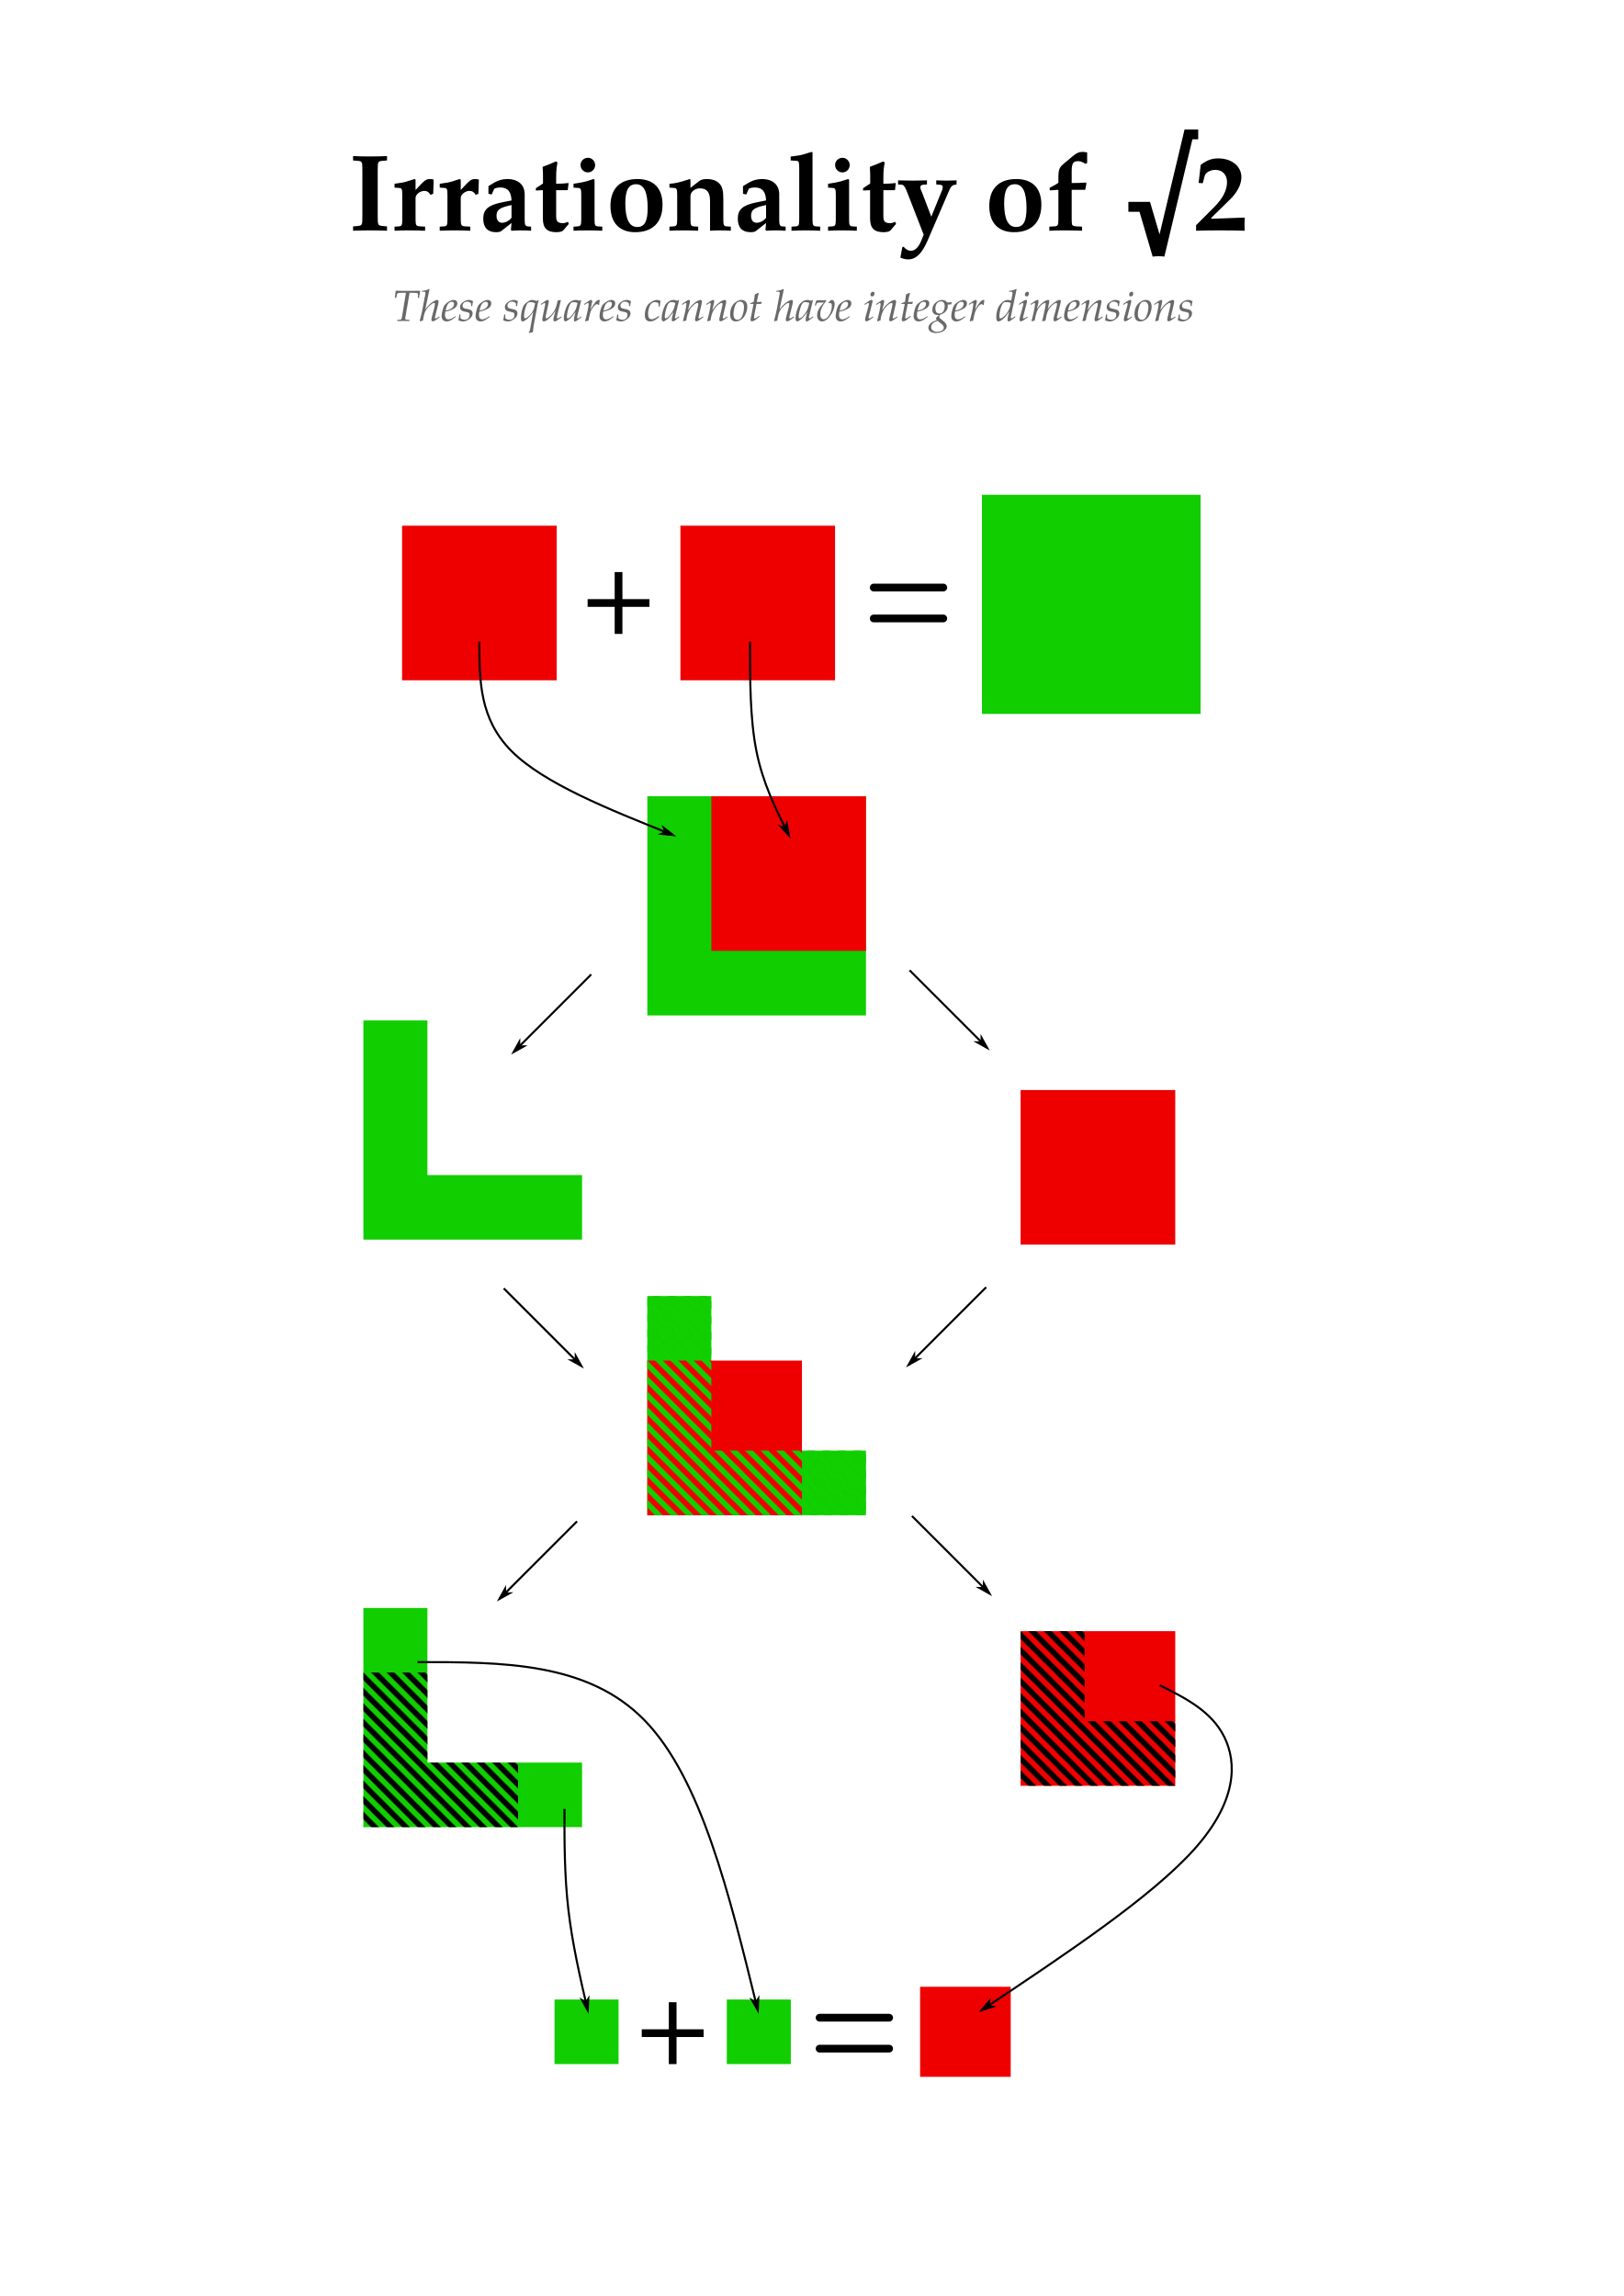
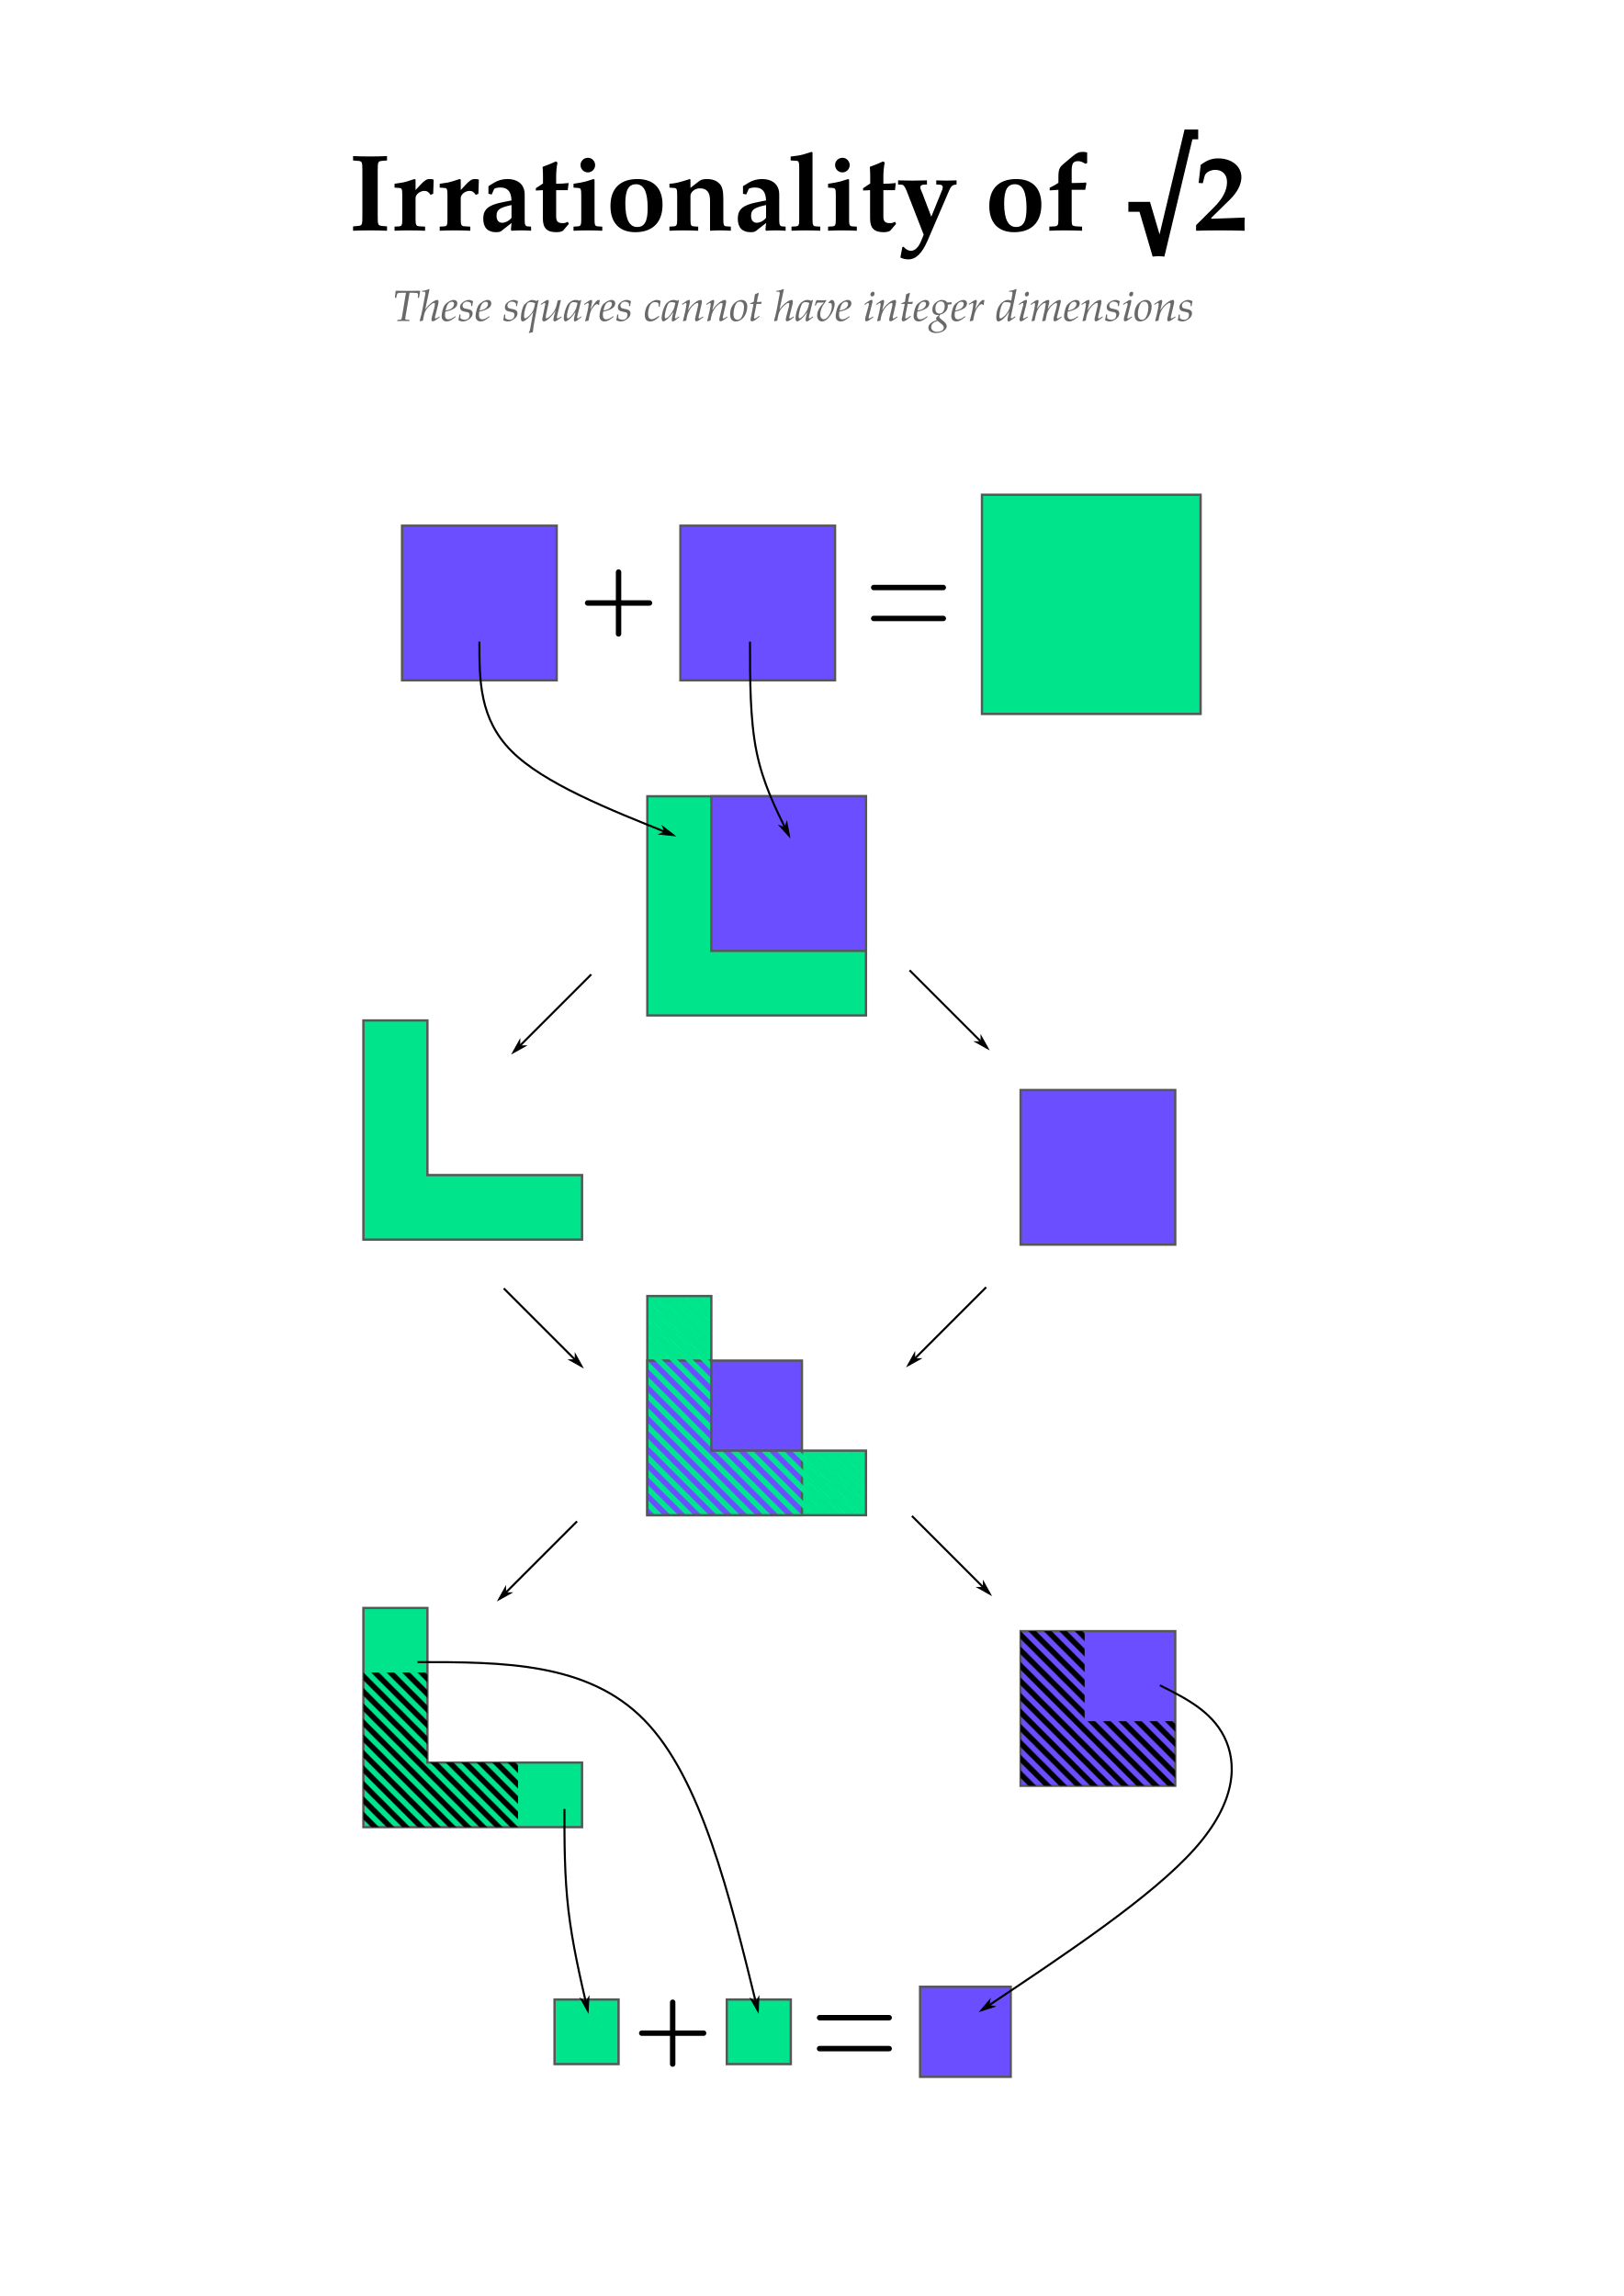
<svg xmlns="http://www.w3.org/2000/svg" xmlns:xlink="http://www.w3.org/1999/xlink" width="210mm" height="297mm" viewBox="0 0 210 297" version="1.1" id="svg8">
  <defs id="defs2">
    <marker orient="auto" refY="0.0" refX="0.0" id="marker6982" style="overflow:visible;">
      <path id="path6980" d="M 0.0,0.0 L 5.0,-5.0 L -12.5,0.0 L 5.0,5.0 L 0.0,0.0 z " style="fill-rule:evenodd;stroke:#000000;stroke-width:1pt;stroke-opacity:1;fill:#000000;fill-opacity:1" transform="scale(0.4) rotate(180) translate(10,0)" />
    </marker>
    <marker orient="auto" refY="0.0" refX="0.0" id="marker6334" style="overflow:visible;">
      <path id="path6332" d="M 0.0,0.0 L 5.0,-5.0 L -12.5,0.0 L 5.0,5.0 L 0.0,0.0 z " style="fill-rule:evenodd;stroke:#000000;stroke-width:1pt;stroke-opacity:1;fill:#000000;fill-opacity:1" transform="scale(0.4) rotate(180) translate(10,0)" />
    </marker>
    <marker style="overflow:visible;" id="marker6056" refX="0.0" refY="0.0" orient="auto">
      <path transform="scale(0.4) rotate(180) translate(10,0)" style="fill-rule:evenodd;stroke:#000000;stroke-width:1pt;stroke-opacity:1;fill:#000000;fill-opacity:1" d="M 0.0,0.0 L 5.0,-5.0 L -12.5,0.0 L 5.0,5.0 L 0.0,0.0 z " id="path6054" />
    </marker>
    <marker orient="auto" refY="0.0" refX="0.0" id="marker5976" style="overflow:visible;">
      <path id="path5974" d="M 0.0,0.0 L 5.0,-5.0 L -12.5,0.0 L 5.0,5.0 L 0.0,0.0 z " style="fill-rule:evenodd;stroke:#000000;stroke-width:1pt;stroke-opacity:1;fill:#000000;fill-opacity:1" transform="scale(0.4) rotate(180) translate(10,0)" />
    </marker>
-     <marker style="overflow:visible;" id="marker4686" refX="0.0" refY="0.0" orient="auto">
-       <path transform="scale(0.4) rotate(180) translate(10,0)" style="fill-rule:evenodd;stroke:#000000;stroke-width:1pt;stroke-opacity:1;fill:#000000;fill-opacity:1" d="M 0.0,0.0 L 5.0,-5.0 L -12.5,0.0 L 5.0,5.0 L 0.0,0.0 z " id="path4684" />
-     </marker>
    <marker orient="auto" refY="0.0" refX="0.0" id="marker3628" style="overflow:visible;">
      <path id="path3626" d="M 0.0,0.0 L 5.0,-5.0 L -12.5,0.0 L 5.0,5.0 L 0.0,0.0 z " style="fill-rule:evenodd;stroke:#000000;stroke-width:1pt;stroke-opacity:1;fill:#000000;fill-opacity:1" transform="scale(0.4) rotate(180) translate(10,0)" />
    </marker>
    <marker orient="auto" refY="0.0" refX="0.0" id="Arrow1Mend" style="overflow:visible;">
      <path id="path2919" d="M 0.0,0.0 L 5.0,-5.0 L -12.5,0.0 L 5.0,5.0 L 0.0,0.0 z " style="fill-rule:evenodd;stroke:#000000;stroke-width:1pt;stroke-opacity:1;fill:#000000;fill-opacity:1" transform="scale(0.4) rotate(180) translate(10,0)" />
    </marker>
-     <pattern xlink:href="#pattern2694" id="pattern2703" patternTransform="matrix(0.2645833,0,0,0.2645833,18,142)" />
-     <pattern patternUnits="userSpaceOnUse" width="7.559" height="7.559" patternTransform="matrix(0.2645833,0,0,0.2645833,118,185)" id="pattern2694">
-       <g id="g2692" transform="matrix(3.779528,0,0,3.779528,-445.9842,-699.2126)">
-         <path style="fill:#1fc1ff;fill-opacity:1;stroke:none;stroke-width:0.265px;stroke-linecap:butt;stroke-linejoin:miter;stroke-opacity:1" d="m 118,185 2,2 v -1 l -1,-1 z" id="path2686" />
-         <path style="fill:#1fc1ff;fill-opacity:1;stroke:none;stroke-width:0.265px;stroke-linecap:butt;stroke-linejoin:miter;stroke-opacity:1" d="m 118,186 v 1 h 1 z" id="path2688" />
-       </g>
-     </pattern>
    <pattern patternUnits="userSpaceOnUse" width="7.559" height="7.559" patternTransform="matrix(0.2645833,0,0,0.2645833,118,185)" id="pattern2788">
      <g style="fill:#000000;fill-opacity:1" id="g2729" transform="matrix(3.779528,0,0,3.779528,-445.9842,-699.2126)">
        <path style="fill:#000000;fill-opacity:1;stroke:none;stroke-width:0.265px;stroke-linecap:butt;stroke-linejoin:miter;stroke-opacity:1" d="m 118,185 2,2 v -1 l -1,-1 z" id="path2725" />
        <path style="fill:#000000;fill-opacity:1;stroke:none;stroke-width:0.265px;stroke-linecap:butt;stroke-linejoin:miter;stroke-opacity:1" d="m 118,186 v 1 h 1 z" id="path2727" />
      </g>
    </pattern>
    <pattern patternTransform="matrix(0.2645833,0,0,0.2645833,203,185)" id="pattern2808" xlink:href="#pattern2788-7" />
    <pattern patternUnits="userSpaceOnUse" width="7.559" height="7.559" patternTransform="matrix(0.2645833,0,0,0.2645833,118,185)" id="pattern2788-7">
      <g style="fill:#000000;fill-opacity:1" id="g2729-5" transform="matrix(3.779528,0,0,3.779528,-445.9842,-699.2126)">
        <path style="fill:#000000;fill-opacity:1;stroke:none;stroke-width:0.265px;stroke-linecap:butt;stroke-linejoin:miter;stroke-opacity:1" d="m 118,185 2,2 v -1 l -1,-1 z" id="path2725-9" />
        <path style="fill:#000000;fill-opacity:1;stroke:none;stroke-width:0.265px;stroke-linecap:butt;stroke-linejoin:miter;stroke-opacity:1" d="m 118,186 v 1 h 1 z" id="path2727-2" />
      </g>
    </pattern>
    <pattern patternUnits="userSpaceOnUse" width="7.559" height="7.559" patternTransform="matrix(0.2645833,0,0,0.2645833,118,185)" id="pattern2832">
-       <g style="fill:#11ce00;fill-opacity:1" id="g2830" transform="matrix(3.779528,0,0,3.779528,-445.9842,-699.2126)">
-         <path style="fill:#11ce00;fill-opacity:1;stroke:none;stroke-width:0.265px;stroke-linecap:butt;stroke-linejoin:miter;stroke-opacity:1" d="m 118,185 2,2 v -1 l -1,-1 z" id="path2826" />
-         <path style="fill:#11ce00;fill-opacity:1;stroke:none;stroke-width:0.265px;stroke-linecap:butt;stroke-linejoin:miter;stroke-opacity:1" d="m 118,186 v 1 h 1 z" id="path2828" />
+       <g style="fill:#00e58c;fill-opacity:1" id="g2830" transform="matrix(3.779528,0,0,3.779528,-445.9842,-699.2126)">
+         <path style="fill:#00e58c;fill-opacity:1;stroke:none;stroke-width:0.265px;stroke-linecap:butt;stroke-linejoin:miter;stroke-opacity:1" d="m 118,185 2,2 v -1 l -1,-1 z" id="path2826" />
+         <path style="fill:#00e58c;fill-opacity:1;stroke:none;stroke-width:0.265px;stroke-linecap:butt;stroke-linejoin:miter;stroke-opacity:1" d="m 118,186 v 1 h 1 z" id="path2828" />
      </g>
    </pattern>
    <marker orient="auto" refY="0" refX="0" id="marker6982-3" style="overflow:visible">
      <path id="path6980-6" d="M 0,0 5,-5 -12.5,0 5,5 Z" style="fill:#000000;fill-opacity:1;fill-rule:evenodd;stroke:#000000;stroke-width:1pt;stroke-opacity:1" transform="matrix(-0.4,0,0,-0.4,-4,0)" />
    </marker>
    <marker orient="auto" refY="0" refX="0" id="marker6982-2" style="overflow:visible">
      <path id="path6980-9" d="M 0,0 5,-5 -12.5,0 5,5 Z" style="fill:#000000;fill-opacity:1;fill-rule:evenodd;stroke:#000000;stroke-width:1pt;stroke-opacity:1" transform="matrix(-0.4,0,0,-0.4,-4,0)" />
    </marker>
    <marker orient="auto" refY="0" refX="0" id="marker6982-3-1" style="overflow:visible">
      <path id="path6980-6-9" d="M 0,0 5,-5 -12.5,0 5,5 Z" style="fill:#000000;fill-opacity:1;fill-rule:evenodd;stroke:#000000;stroke-width:1pt;stroke-opacity:1" transform="matrix(-0.4,0,0,-0.4,-4,0)" />
    </marker>
    <marker orient="auto" refY="0" refX="0" id="marker6982-2-7" style="overflow:visible">
      <path id="path6980-9-8" d="M 0,0 5,-5 -12.5,0 5,5 Z" style="fill:#000000;fill-opacity:1;fill-rule:evenodd;stroke:#000000;stroke-width:1pt;stroke-opacity:1" transform="matrix(-0.4,0,0,-0.4,-4,0)" />
    </marker>
    <marker orient="auto" refY="0" refX="0" id="marker6982-3-5" style="overflow:visible">
      <path id="path6980-6-0" d="M 0,0 5,-5 -12.5,0 5,5 Z" style="fill:#000000;fill-opacity:1;fill-rule:evenodd;stroke:#000000;stroke-width:1pt;stroke-opacity:1" transform="matrix(-0.4,0,0,-0.4,-4,0)" />
    </marker>
  </defs>
  <g id="layer1">
-     <rect style="opacity:1;fill:#11ce00;fill-opacity:1;stroke:none;stroke-width:1.416;stroke-linecap:butt;stroke-linejoin:miter;stroke-miterlimit:4;stroke-dasharray:none;stroke-dashoffset:0;stroke-opacity:1;paint-order:normal" id="rect827-9" width="28.28" height="28.351" x="127" y="64" />
+     <rect style="opacity:1;fill:#00e58c;fill-opacity:1;stroke:#575757;stroke-width:0.3;stroke-linecap:butt;stroke-linejoin:miter;stroke-miterlimit:4;stroke-dasharray:none;stroke-dashoffset:0;stroke-opacity:1;paint-order:normal" id="rect827-9" width="28.28" height="28.351" x="127" y="64" />
    <text xml:space="preserve" style="font-style:italic;font-variant:normal;font-weight:normal;font-stretch:normal;font-size:5.644px;line-height:1.25;font-family:'TeX Gyre Pagella';-inkscape-font-specification:'TeX Gyre Pagella Italic';letter-spacing:0px;word-spacing:0px;fill:#000000;fill-opacity:0.588;stroke:none;stroke-width:0.265" x="50.769" y="41.517" id="text1069">
      <tspan id="tspan1067" x="50.769" y="41.517" style="font-style:italic;font-variant:normal;font-weight:normal;font-stretch:normal;font-family:'TeX Gyre Pagella';-inkscape-font-specification:'TeX Gyre Pagella Italic';fill:#000000;fill-opacity:0.588;stroke-width:0.265">These squares cannot have integer dimensions</tspan>
    </text>
    <text xml:space="preserve" style="font-style:normal;font-variant:normal;font-weight:bold;font-stretch:normal;font-size:14.111px;line-height:1.25;font-family:sans-serif;-inkscape-font-specification:'sans-serif Bold';letter-spacing:0px;word-spacing:0px;fill:#000000;fill-opacity:1;stroke:none;stroke-width:0.265" x="45.117" y="29.8" id="text1073">
      <tspan id="tspan1071" x="45.117" y="29.8" style="font-style:normal;font-variant:normal;font-weight:bold;font-stretch:normal;font-family:'TeX Gyre Pagella';-inkscape-font-specification:'TeX Gyre Pagella Bold';stroke-width:0.265">Irrationality of √2</tspan>
    </text>
-     <rect style="opacity:1;fill:#ef0000;fill-opacity:1;stroke:none;stroke-width:1;stroke-linecap:butt;stroke-linejoin:miter;stroke-miterlimit:4;stroke-dasharray:none;stroke-dashoffset:0;stroke-opacity:1;paint-order:normal" id="rect827-5-3" width="20" height="20" x="52" y="68" />
-     <path style="fill:none;stroke:#000000;stroke-width:1;stroke-linecap:butt;stroke-linejoin:miter;stroke-miterlimit:4;stroke-dasharray:none;stroke-opacity:1" d="m 80,74 v 8 m 4,-4 h -8" id="path918" />
-     <path style="fill:none;stroke:#000000;stroke-width:1;stroke-linecap:round;stroke-linejoin:miter;stroke-miterlimit:4;stroke-dasharray:none;stroke-opacity:1" d="m 122,76 h -9 m 0,4 h 9" id="path920" />
-     <rect style="opacity:1;fill:#ef0000;fill-opacity:1;stroke:none;stroke-width:1;stroke-linecap:butt;stroke-linejoin:miter;stroke-miterlimit:4;stroke-dasharray:none;stroke-dashoffset:0;stroke-opacity:1;paint-order:normal" id="rect827-5-3-5" width="20" height="20" x="88" y="68" />
+     <rect style="opacity:1;fill:#6b4eff;fill-opacity:1;stroke:#575757;stroke-width:0.3;stroke-linecap:butt;stroke-linejoin:miter;stroke-miterlimit:4;stroke-dasharray:none;stroke-dashoffset:0;stroke-opacity:1;paint-order:normal" id="rect827-5-3" width="20" height="20" x="52" y="68" />
+     <path style="fill:none;stroke:#000000;stroke-width:0.7;stroke-linecap:round;stroke-linejoin:miter;stroke-miterlimit:4;stroke-dasharray:none;stroke-opacity:1" d="m 80,74 v 8 m 4,-4 h -8" id="path918" />
+     <path style="fill:none;stroke:#000000;stroke-width:0.7;stroke-linecap:round;stroke-linejoin:miter;stroke-miterlimit:4;stroke-dasharray:none;stroke-opacity:1" d="m 122,76 h -9 m 0,4 h 9" id="path920" />
+     <rect style="opacity:1;fill:#6b4eff;fill-opacity:1;stroke:#575757;stroke-width:0.3;stroke-linecap:butt;stroke-linejoin:miter;stroke-miterlimit:4;stroke-dasharray:none;stroke-dashoffset:0;stroke-opacity:1;paint-order:normal;font-variant-east_asian:normal;vector-effect:none" id="rect827-5-3-5" width="20" height="20" x="88" y="68" />
    <g id="g2858" transform="translate(2,1)">
-       <path d="m 81.721,102 v 28.352 H 110 V 102 Z" id="rect827-9-6" style="opacity:1;fill:#11ce00;fill-opacity:1;stroke:none;stroke-width:1.416;stroke-linecap:butt;stroke-linejoin:miter;stroke-miterlimit:4;stroke-dasharray:none;stroke-dashoffset:0;stroke-opacity:1;paint-order:normal" />
-       <rect y="102" x="90" height="20" width="20" id="rect827-5-3-2" style="opacity:1;fill:#ef0000;fill-opacity:1;stroke:none;stroke-width:1;stroke-linecap:butt;stroke-linejoin:miter;stroke-miterlimit:4;stroke-dasharray:none;stroke-dashoffset:0;stroke-opacity:1;paint-order:normal" />
+       <path d="m 81.721,102 v 28.352 H 110 V 102 Z" id="rect827-9-6" style="opacity:1;fill:#00e58c;fill-opacity:1;stroke:#575757;stroke-width:0.3;stroke-linecap:butt;stroke-linejoin:miter;stroke-miterlimit:4;stroke-dasharray:none;stroke-dashoffset:0;stroke-opacity:1;paint-order:normal;font-variant-east_asian:normal;vector-effect:none" />
+       <rect y="102" x="90" height="20" width="20" id="rect827-5-3-2" style="opacity:1;fill:#6b4eff;fill-opacity:1;stroke:#575757;stroke-width:0.3;stroke-linecap:butt;stroke-linejoin:miter;stroke-miterlimit:4;stroke-dasharray:none;stroke-dashoffset:0;stroke-opacity:1;paint-order:normal;font-variant-east_asian:normal;vector-effect:none" />
    </g>
-     <path style="opacity:1;fill:#11ce00;fill-opacity:1;stroke:none;stroke-width:1.416;stroke-linecap:butt;stroke-linejoin:miter;stroke-miterlimit:4;stroke-dasharray:none;stroke-dashoffset:0;stroke-opacity:1;paint-order:normal" d="m 47,132 v 28.351 h 28.28 v -8.351 H 55.28 V 132 Z" id="rect827-9-6-9" />
-     <rect style="opacity:1;fill:#ef0000;fill-opacity:1;stroke:none;stroke-width:1;stroke-linecap:butt;stroke-linejoin:miter;stroke-miterlimit:4;stroke-dasharray:none;stroke-dashoffset:0;stroke-opacity:1;paint-order:normal" id="rect827-5-3-2-1" width="20" height="20" x="132" y="141" />
-     <path style="opacity:1;fill:#ef0000;fill-opacity:1;stroke:none;stroke-width:1;stroke-linecap:butt;stroke-linejoin:miter;stroke-miterlimit:4;stroke-dasharray:none;stroke-dashoffset:0;stroke-opacity:1;paint-order:normal" d="m 119,257 v 11.649 h 11.72 V 257 Z" id="rect827-5-3-2-1-9-2" />
-     <path style="opacity:1;fill:#11ce00;fill-opacity:1;stroke:none;stroke-width:1.416;stroke-linecap:butt;stroke-linejoin:miter;stroke-miterlimit:4;stroke-dasharray:none;stroke-dashoffset:0;stroke-opacity:1;paint-order:normal" d="M 71.72,258.649 V 267 H 80 v -8.351 z" id="rect827-9-6-9-0-6" />
-     <path style="opacity:1;fill:#11ce00;fill-opacity:1;stroke:none;stroke-width:1.416;stroke-linecap:butt;stroke-linejoin:miter;stroke-miterlimit:4;stroke-dasharray:none;stroke-dashoffset:0;stroke-opacity:1;paint-order:normal" d="M 94,258.649 V 267 h 8.28 v -8.351 z" id="rect827-9-6-9-0-6-1" />
+     <path style="opacity:1;fill:#00e58c;fill-opacity:1;stroke:#575757;stroke-width:0.3;stroke-linecap:butt;stroke-linejoin:miter;stroke-miterlimit:4;stroke-dasharray:none;stroke-dashoffset:0;stroke-opacity:1;paint-order:normal;font-variant-east_asian:normal;vector-effect:none" d="m 47,132 v 28.351 h 28.28 v -8.351 H 55.28 V 132 Z" id="rect827-9-6-9" />
+     <rect style="opacity:1;fill:#6b4eff;fill-opacity:1;stroke:#575757;stroke-width:0.3;stroke-linecap:butt;stroke-linejoin:miter;stroke-miterlimit:4;stroke-dasharray:none;stroke-dashoffset:0;stroke-opacity:1;paint-order:normal;font-variant-east_asian:normal;vector-effect:none" id="rect827-5-3-2-1" width="20" height="20" x="132" y="141" />
+     <path style="opacity:1;fill:#6b4eff;fill-opacity:1;stroke:#575757;stroke-width:0.3;stroke-linecap:butt;stroke-linejoin:miter;stroke-miterlimit:4;stroke-dasharray:none;stroke-dashoffset:0;stroke-opacity:1;paint-order:normal;font-variant-east_asian:normal;vector-effect:none" d="m 119,257 v 11.649 h 11.72 V 257 Z" id="rect827-5-3-2-1-9-2" />
+     <path style="opacity:1;fill:#00e58c;fill-opacity:1;stroke:#575757;stroke-width:0.3;stroke-linecap:butt;stroke-linejoin:miter;stroke-miterlimit:4;stroke-dasharray:none;stroke-dashoffset:0;stroke-opacity:1;paint-order:normal;font-variant-east_asian:normal;vector-effect:none" d="M 71.72,258.649 V 267 H 80 v -8.351 z" id="rect827-9-6-9-0-6" />
+     <path style="opacity:1;fill:#00e58c;fill-opacity:1;stroke:#575757;stroke-width:0.3;stroke-linecap:butt;stroke-linejoin:miter;stroke-miterlimit:4;stroke-dasharray:none;stroke-dashoffset:0;stroke-opacity:1;paint-order:normal;font-variant-east_asian:normal;vector-effect:none" d="M 94,258.649 V 267 h 8.28 v -8.351 z" id="rect827-9-6-9-0-6-1" />
    <g id="g2894" transform="translate(-3,4.35073)">
-       <path id="rect827-9-6-9-0" d="M 50,203.649 V 232 h 28.28 v -8.351 H 58.28 v -20 z" style="opacity:1;fill:#11ce00;fill-opacity:1;stroke:none;stroke-width:1.416;stroke-linecap:butt;stroke-linejoin:miter;stroke-miterlimit:4;stroke-dasharray:none;stroke-dashoffset:0;stroke-opacity:1;paint-order:normal" />
+       <path id="rect827-9-6-9-0" d="M 50,203.649 V 232 h 28.28 v -8.351 H 58.28 v -20 z" style="opacity:1;fill:#00e58c;fill-opacity:1;stroke:#575757;stroke-width:0.3;stroke-linecap:butt;stroke-linejoin:miter;stroke-miterlimit:4;stroke-dasharray:none;stroke-dashoffset:0;stroke-opacity:1;paint-order:normal;font-variant-east_asian:normal;vector-effect:none" />
      <path id="rect827-9-6-9-2-3" d="M 50,212 V 232 h 20 v -8.351 H 58.28 v -11.649 z" style="opacity:1;fill:none;fill-opacity:1;stroke:none;stroke-width:1.416;stroke-linecap:butt;stroke-linejoin:miter;stroke-miterlimit:4;stroke-dasharray:none;stroke-dashoffset:0;stroke-opacity:1;paint-order:normal" />
      <path id="rect827-9-6-9-2-3-0-7" d="M 50,212 V 232 h 20 v -8.351 H 58.28 v -11.649 z" style="opacity:1;fill:url(#pattern2788);fill-opacity:1;stroke:none;stroke-width:1.416;stroke-linecap:butt;stroke-linejoin:miter;stroke-miterlimit:4;stroke-dasharray:none;stroke-dashoffset:0;stroke-opacity:1;paint-order:normal" />
    </g>
    <g id="g2884" transform="translate(-3,-1)">
-       <rect y="212" x="135" height="20" width="20" id="rect827-5-3-2-1-9" style="opacity:1;fill:#ef0000;fill-opacity:1;stroke:none;stroke-width:1;stroke-linecap:butt;stroke-linejoin:miter;stroke-miterlimit:4;stroke-dasharray:none;stroke-dashoffset:0;stroke-opacity:1;paint-order:normal" />
+       <rect y="212" x="135" height="20" width="20" id="rect827-5-3-2-1-9" style="opacity:1;fill:#6b4eff;fill-opacity:1;stroke:#575757;stroke-width:0.3;stroke-linecap:butt;stroke-linejoin:miter;stroke-miterlimit:4;stroke-dasharray:none;stroke-dashoffset:0;stroke-opacity:1;paint-order:normal;font-variant-east_asian:normal;vector-effect:none" />
      <path id="rect827-9-6-9-2-3-0-7-2" d="M 135,212 V 232 h 20 v -8.351 h -11.72 v -11.649 z" style="opacity:1;fill:url(#pattern2808);fill-opacity:1;stroke:none;stroke-width:1.416;stroke-linecap:butt;stroke-linejoin:miter;stroke-miterlimit:4;stroke-dasharray:none;stroke-dashoffset:0;stroke-opacity:1;paint-order:normal" />
    </g>
    <g id="g2880" transform="translate(-1.27993,-1)">
-       <path id="rect827-9-6-9-2" d="M 85,168.649 V 197 h 28.28 v -8.351 H 93.28 v -20 z" style="opacity:1;fill:#11ce00;fill-opacity:1;stroke:none;stroke-width:1.416;stroke-linecap:butt;stroke-linejoin:miter;stroke-miterlimit:4;stroke-dasharray:none;stroke-dashoffset:0;stroke-opacity:1;paint-order:normal" />
-       <rect y="177" x="85" height="20" width="20" id="rect827-5-3-2-1-7" style="opacity:1;fill:#ef0000;fill-opacity:1;stroke:none;stroke-width:1;stroke-linecap:butt;stroke-linejoin:miter;stroke-miterlimit:4;stroke-dasharray:none;stroke-dashoffset:0;stroke-opacity:1;paint-order:normal" />
+       <path id="rect827-9-6-9-2" d="M 85,168.649 V 197 h 28.28 v -8.351 H 93.28 v -20 z" style="opacity:1;fill:#00e58c;fill-opacity:1;stroke:none;stroke-width:0.3;stroke-linecap:butt;stroke-linejoin:miter;stroke-miterlimit:4;stroke-dasharray:none;stroke-dashoffset:0;stroke-opacity:1;paint-order:normal;font-variant-east_asian:normal;vector-effect:none" />
+       <rect y="177" x="85" height="20" width="20" id="rect827-5-3-2-1-7" style="opacity:1;fill:#6b4eff;fill-opacity:1;stroke:#575757;stroke-width:0.3;stroke-linecap:butt;stroke-linejoin:miter;stroke-miterlimit:4;stroke-dasharray:none;stroke-dashoffset:0;stroke-opacity:1;paint-order:normal;font-variant-east_asian:normal;vector-effect:none" />
+       <path id="rect827-9-6-9-2-8" d="M 85,168.649 V 197 h 28.28 v -8.351 H 93.28 v -20 z" style="opacity:1;fill:url(#pattern2832);fill-opacity:1.0;stroke:none;stroke-width:1.416;stroke-linecap:butt;stroke-linejoin:miter;stroke-miterlimit:4;stroke-dasharray:none;stroke-dashoffset:0;stroke-opacity:1;paint-order:normal" />
      <rect id="rect2793" y="185" x="118" height="2" width="2" style="fill:none;stroke:none" />
-       <path id="rect827-9-6-9-2-8" d="M 85,168.649 V 197 h 28.28 v -8.351 H 93.28 v -20 z" style="opacity:1;fill:url(#pattern2832);fill-opacity:1;stroke:none;stroke-width:1.416;stroke-linecap:butt;stroke-linejoin:miter;stroke-miterlimit:4;stroke-dasharray:none;stroke-dashoffset:0;stroke-opacity:1;paint-order:normal" />
+       <path id="rect827-9-6-9-2-9" d="M 85,168.649 V 197 h 28.28 v -8.351 H 93.28 v -20 z" style="opacity:1;vector-effect:none;fill:none;fill-opacity:1;stroke:#575757;stroke-width:0.3;stroke-linecap:butt;stroke-linejoin:miter;stroke-miterlimit:4;stroke-dasharray:none;stroke-dashoffset:0;stroke-opacity:1;paint-order:normal" />
    </g>
    <path style="fill:none;stroke:#000000;stroke-width:0.265;stroke-linecap:butt;stroke-linejoin:miter;stroke-miterlimit:4;stroke-dasharray:none;stroke-opacity:1;marker-end:url(#Arrow1Mend)" d="m 60,82 c 0,5 0,10 4.167,14.167 C 68.334,100.334 76.667,103.667 85,107" id="path2906" transform="translate(2,1)" />
    <path style="fill:none;stroke:#000000;stroke-width:0.265px;stroke-linecap:butt;stroke-linejoin:miter;stroke-opacity:1;marker-end:url(#marker3628)" d="m 95,82 c 0,5 0,9.999 0.833,14.166 C 96.667,100.333 98.333,103.667 100,107" id="path3622" transform="translate(2,1)" />
-     <path style="fill:none;stroke:#000000;stroke-width:1;stroke-linecap:butt;stroke-linejoin:miter;stroke-miterlimit:4;stroke-dasharray:none;stroke-opacity:1" d="m 87,259 v 8 m 4,-4 h -8" id="path918-9" />
-     <path style="fill:none;stroke:#000000;stroke-width:1;stroke-linecap:round;stroke-linejoin:miter;stroke-miterlimit:4;stroke-dasharray:none;stroke-opacity:1" d="m 115,261 h -9 m 0,4 h 9" id="path920-7" />
+     <path style="fill:none;stroke:#000000;stroke-width:0.7;stroke-linecap:round;stroke-linejoin:miter;stroke-miterlimit:4;stroke-dasharray:none;stroke-opacity:1" d="m 87,259 v 8 m 4,-4 h -8" id="path918-9" />
+     <path style="fill:none;stroke:#000000;stroke-width:0.7;stroke-linecap:round;stroke-linejoin:miter;stroke-miterlimit:4;stroke-dasharray:none;stroke-opacity:1" d="m 115,261 h -9 m 0,4 h 9" id="path920-7" />
    <path style="fill:none;stroke:#000000;stroke-width:0.265px;stroke-linecap:butt;stroke-linejoin:miter;stroke-opacity:1;marker-end:url(#marker5976)" d="m 73,238 c 0,4.333 0,8.666 0.514,13.062 0.514,4.395 1.486,8.605 2.486,12.938" id="path5964" transform="translate(0,-4)" />
    <path style="fill:none;stroke:#000000;stroke-width:0.265px;stroke-linecap:butt;stroke-linejoin:miter;stroke-opacity:1;marker-end:url(#marker6056)" d="m 54,219 c 11,0 22,0 29.333,7.5 7.333,7.5 11,22.5 14.667,37.5" id="path6044" transform="translate(0,-4)" />
    <path style="fill:none;stroke:#000000;stroke-width:0.265px;stroke-linecap:butt;stroke-linejoin:miter;stroke-opacity:1;marker-end:url(#marker6334)" d="m 150,222 c 3.333,1.667 6.667,3.333 8.333,6.666 C 160,232 160,237 154.5,243.167 149,249.334 138,256.666 127,264" id="path6322" transform="translate(0,-4)" />
    <path style="fill:none;stroke:#000000;stroke-width:0.265;stroke-linecap:butt;stroke-linejoin:miter;stroke-miterlimit:4;stroke-dasharray:none;stroke-dashoffset:0;stroke-opacity:1;marker-end:url(#marker6982)" d="m 76.47,126.046 -10,10" id="path7148" />
    <path style="fill:none;stroke:#000000;stroke-width:0.265;stroke-linecap:butt;stroke-linejoin:miter;stroke-miterlimit:4;stroke-dasharray:none;stroke-dashoffset:0;stroke-opacity:1;marker-end:url(#marker6982-3)" d="m 117.64,125.512 10,10" id="path7148-1" />
    <path style="fill:none;stroke:#000000;stroke-width:0.265;stroke-linecap:butt;stroke-linejoin:miter;stroke-miterlimit:4;stroke-dasharray:none;stroke-dashoffset:0;stroke-opacity:1;marker-end:url(#marker6982-2)" d="m 127.543,166.513 -10,10" id="path7148-3" />
    <path style="fill:none;stroke:#000000;stroke-width:0.265;stroke-linecap:butt;stroke-linejoin:miter;stroke-miterlimit:4;stroke-dasharray:none;stroke-dashoffset:0;stroke-opacity:1;marker-end:url(#marker6982-3-1)" d="m 65.154,166.66 10,10" id="path7148-1-4" />
    <path style="fill:none;stroke:#000000;stroke-width:0.265;stroke-linecap:butt;stroke-linejoin:miter;stroke-miterlimit:4;stroke-dasharray:none;stroke-dashoffset:0;stroke-opacity:1;marker-end:url(#marker6982-2-7)" d="m 74.628,196.793 -10,10" id="path7148-3-4" />
    <path style="fill:none;stroke:#000000;stroke-width:0.265;stroke-linecap:butt;stroke-linejoin:miter;stroke-miterlimit:4;stroke-dasharray:none;stroke-dashoffset:0;stroke-opacity:1;marker-end:url(#marker6982-3-5)" d="m 117.945,196.102 10,10" id="path7148-1-3" />
  </g>
</svg>
